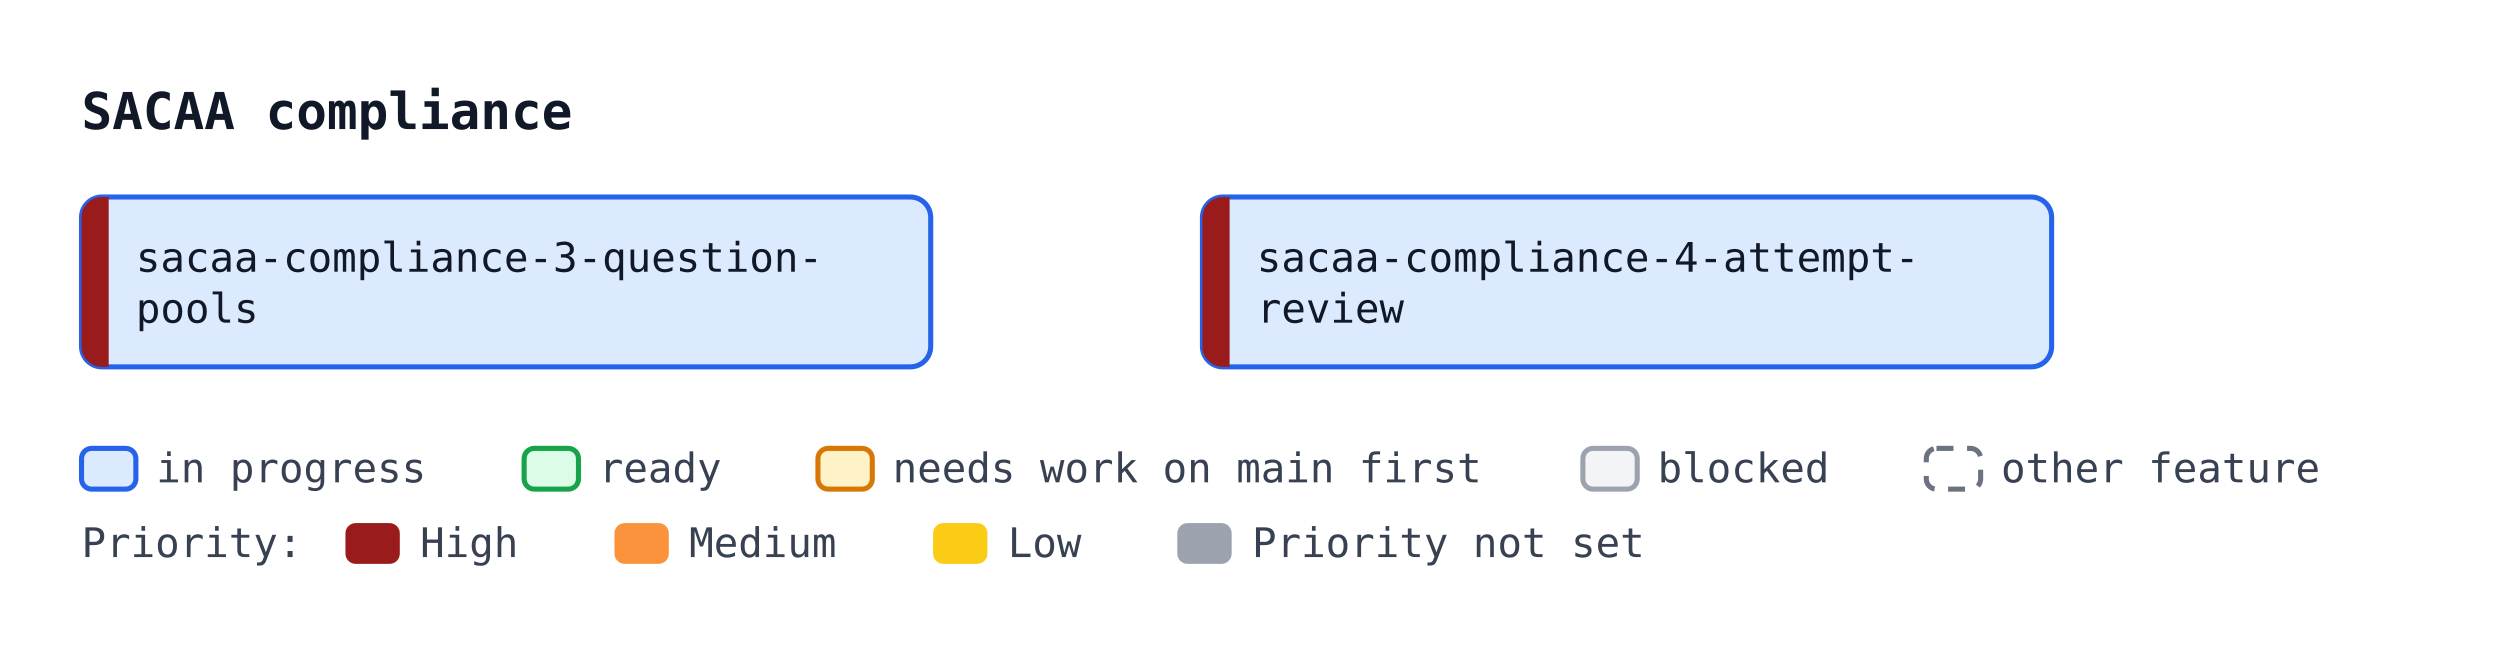
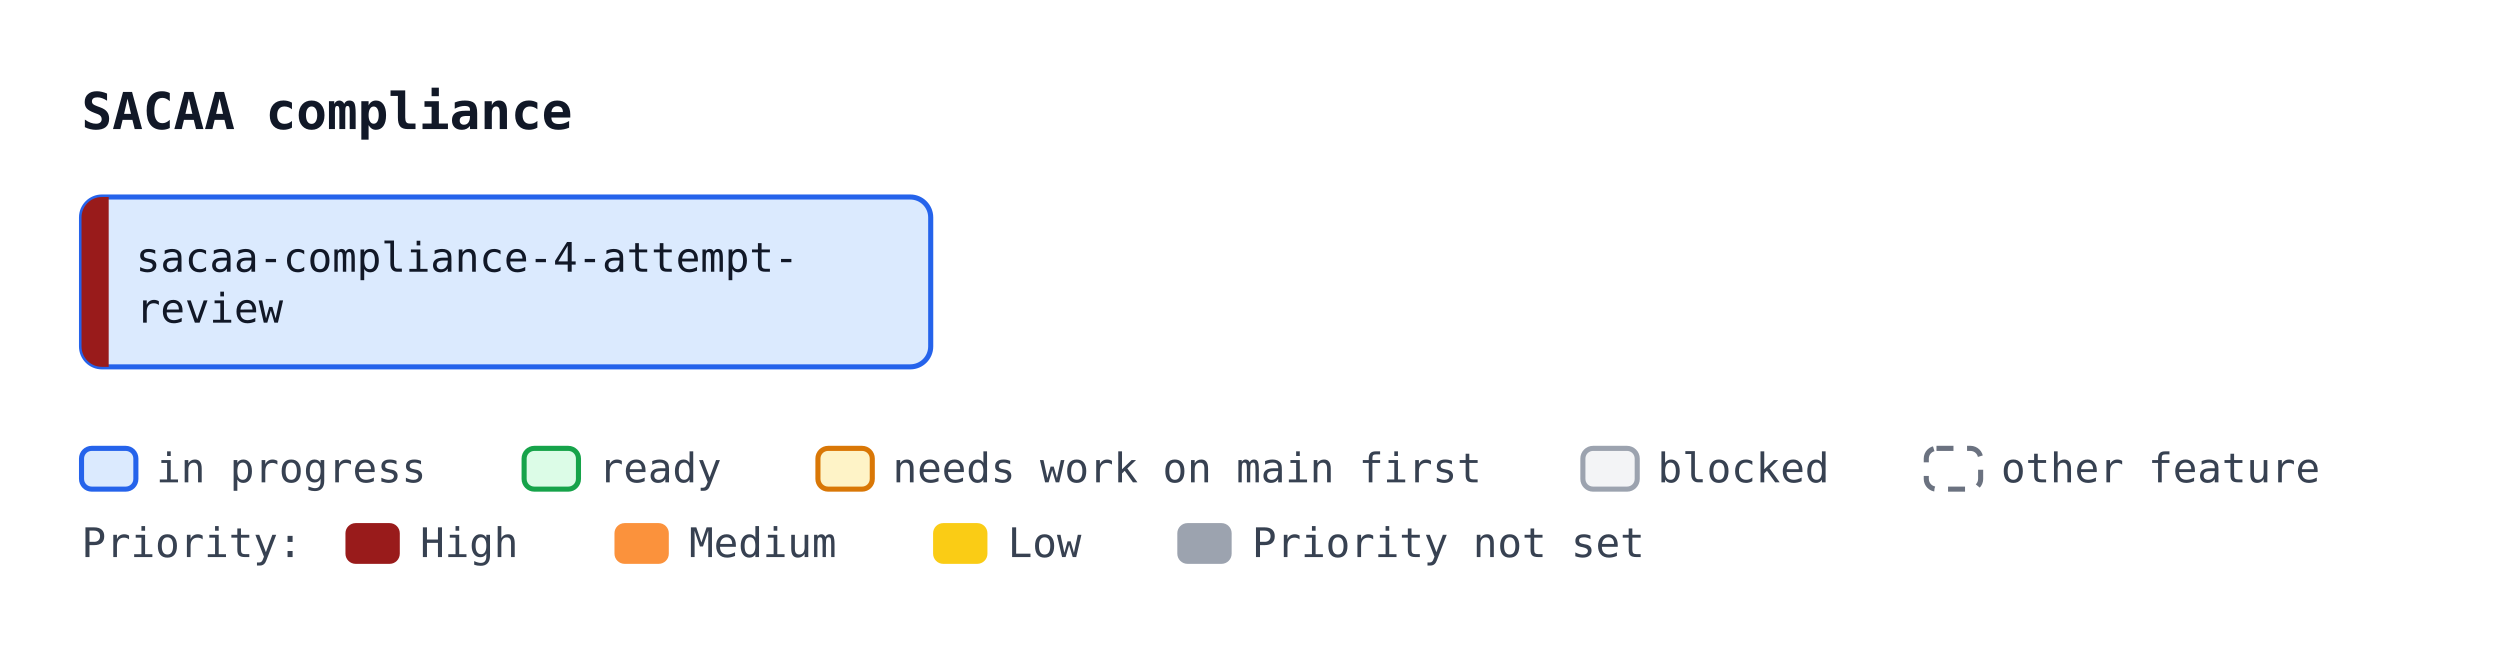
<svg xmlns="http://www.w3.org/2000/svg" width="736" height="194" viewBox="0 0 736 194" font-family="ui-monospace, SFMono-Regular, Menlo, Consolas, monospace" font-size="12">
  <defs>
    <marker id="arrow" viewBox="0 0 10 10" refX="10" refY="5" markerWidth="7" markerHeight="7" orient="auto-start-reverse">
      <path d="M0,0 L10,5 L0,10 z" fill="#4b5563" />
    </marker>
  </defs>
  <rect width="736" height="194" fill="#ffffff" />
  <text x="24" y="38" font-size="15" font-weight="bold" fill="#111827">SACAA compliance</text>
  <rect x="24.0" y="58.0" width="250" height="50" rx="6" fill="#dbeafe" stroke="#2563eb" stroke-width="1.5" />
  <path d="M32.0,58.0 H30.0 A6,6 0 0 0 24.0,64.0 V102.0 A6,6 0 0 0 30.0,108.0 H32.0 Z" fill="#991b1b" />
-   <text x="40.0" y="80.0" fill="#111827">sacaa-compliance-3-question-</text>
-   <text x="40.0" y="95.0" fill="#111827">pools</text>
-   <rect x="354.0" y="58.0" width="250" height="50" rx="6" fill="#dbeafe" stroke="#2563eb" stroke-width="1.5" />
-   <path d="M362.0,58.0 H360.0 A6,6 0 0 0 354.0,64.0 V102.0 A6,6 0 0 0 360.0,108.0 H362.0 Z" fill="#991b1b" />
-   <text x="370.0" y="80.0" fill="#111827">sacaa-compliance-4-attempt-</text>
-   <text x="370.0" y="95.0" fill="#111827">review</text>
+   <text x="40.0" y="80.0" fill="#111827">sacaa-compliance-4-attempt-</text>
+   <text x="40.0" y="95.0" fill="#111827">review</text>
  <rect x="24.0" y="132" width="16" height="12" rx="3" fill="#dbeafe" stroke="#2563eb" stroke-width="1.5" />
  <text x="46.0" y="142" fill="#374151">in progress</text>
  <rect x="154.3" y="132" width="16" height="12" rx="3" fill="#dcfce7" stroke="#16a34a" stroke-width="1.5" />
  <text x="176.3" y="142" fill="#374151">ready</text>
  <rect x="240.8" y="132" width="16" height="12" rx="3" fill="#fef3c7" stroke="#d97706" stroke-width="1.5" />
  <text x="262.8" y="142" fill="#374151">needs work on main first</text>
  <rect x="466.0" y="132" width="16" height="12" rx="3" fill="#f3f4f6" stroke="#9ca3af" stroke-width="1.5" />
  <text x="488.0" y="142" fill="#374151">blocked</text>
  <rect x="567.1" y="132" width="16" height="12" rx="3" fill="#ffffff" stroke="#6b7280" stroke-width="1.5" stroke-dasharray="5 4" />
  <text x="589.1" y="142" fill="#374151">other feature</text>
  <text x="24" y="164" fill="#374151">Priority:</text>
  <rect x="101.7" y="154" width="16" height="12" rx="3" fill="#991b1b" />
  <text x="123.7" y="164" fill="#374151">High</text>
  <rect x="180.9" y="154" width="16" height="12" rx="3" fill="#fb923c" />
  <text x="202.9" y="164" fill="#374151">Medium</text>
  <rect x="274.7" y="154" width="16" height="12" rx="3" fill="#facc15" />
  <text x="296.7" y="164" fill="#374151">Low</text>
  <rect x="346.6" y="154" width="16" height="12" rx="3" fill="#9ca3af" />
  <text x="368.6" y="164" fill="#374151">Priority not set</text>
</svg>
